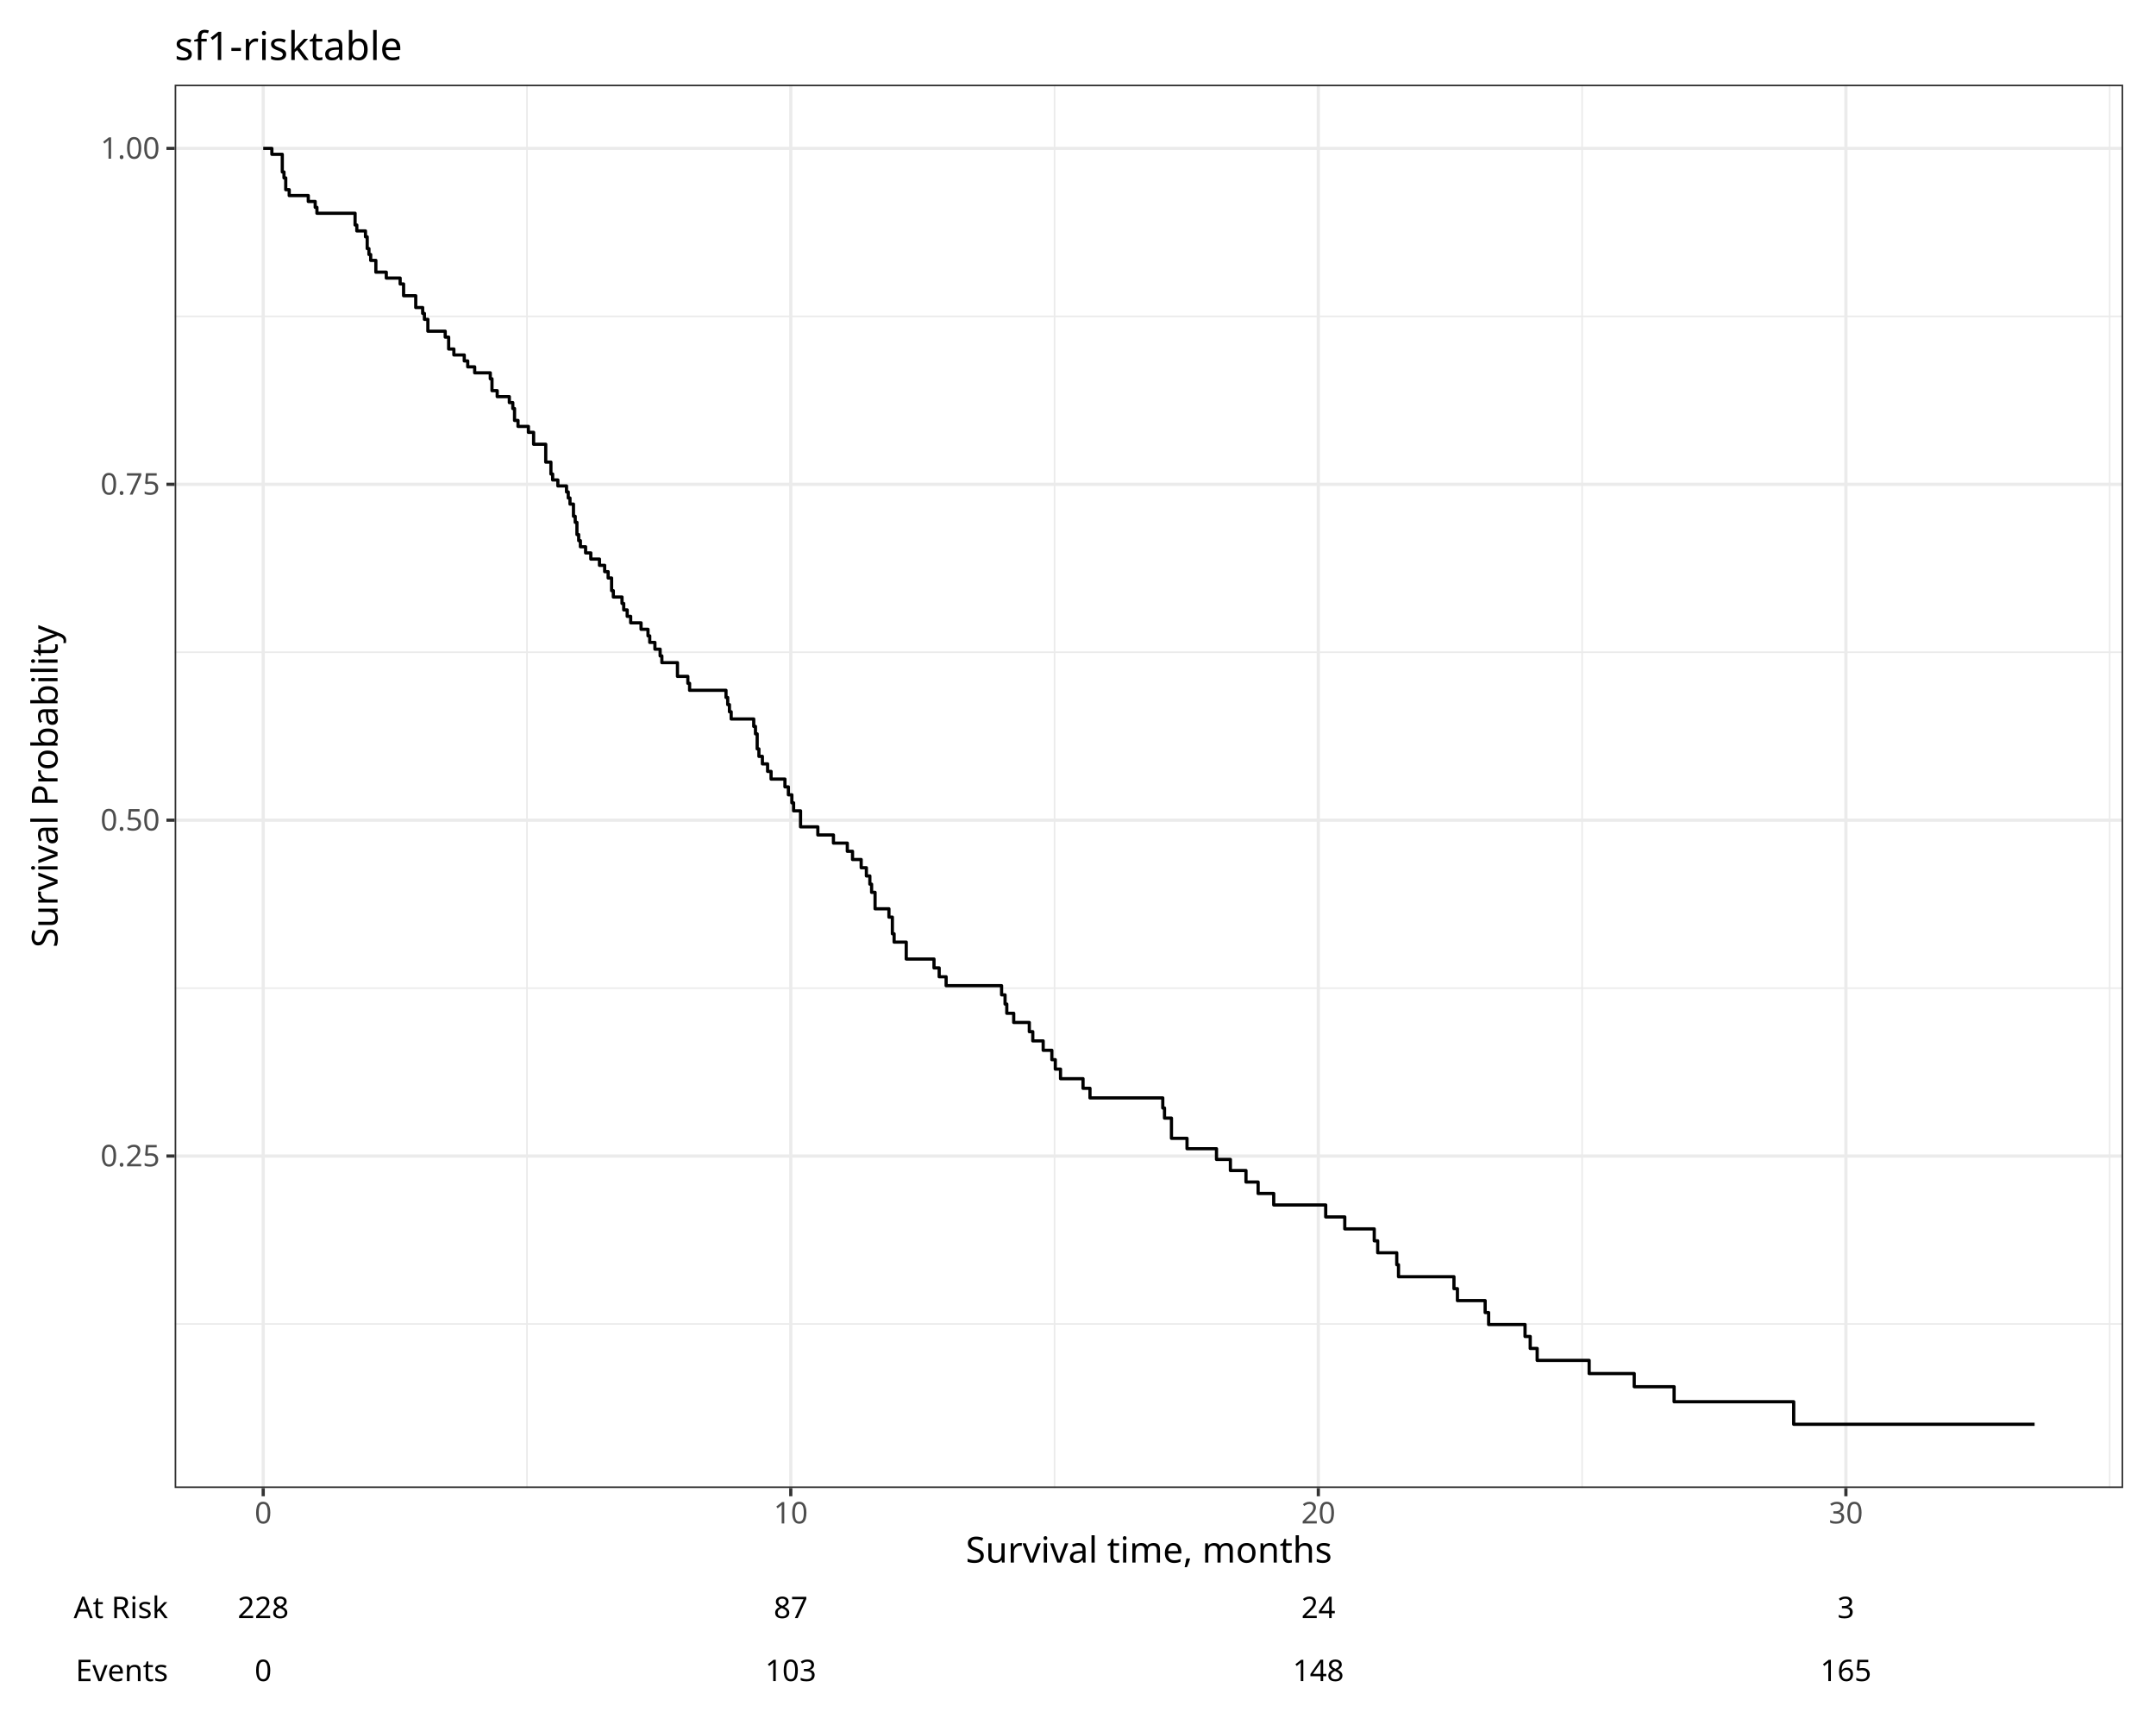
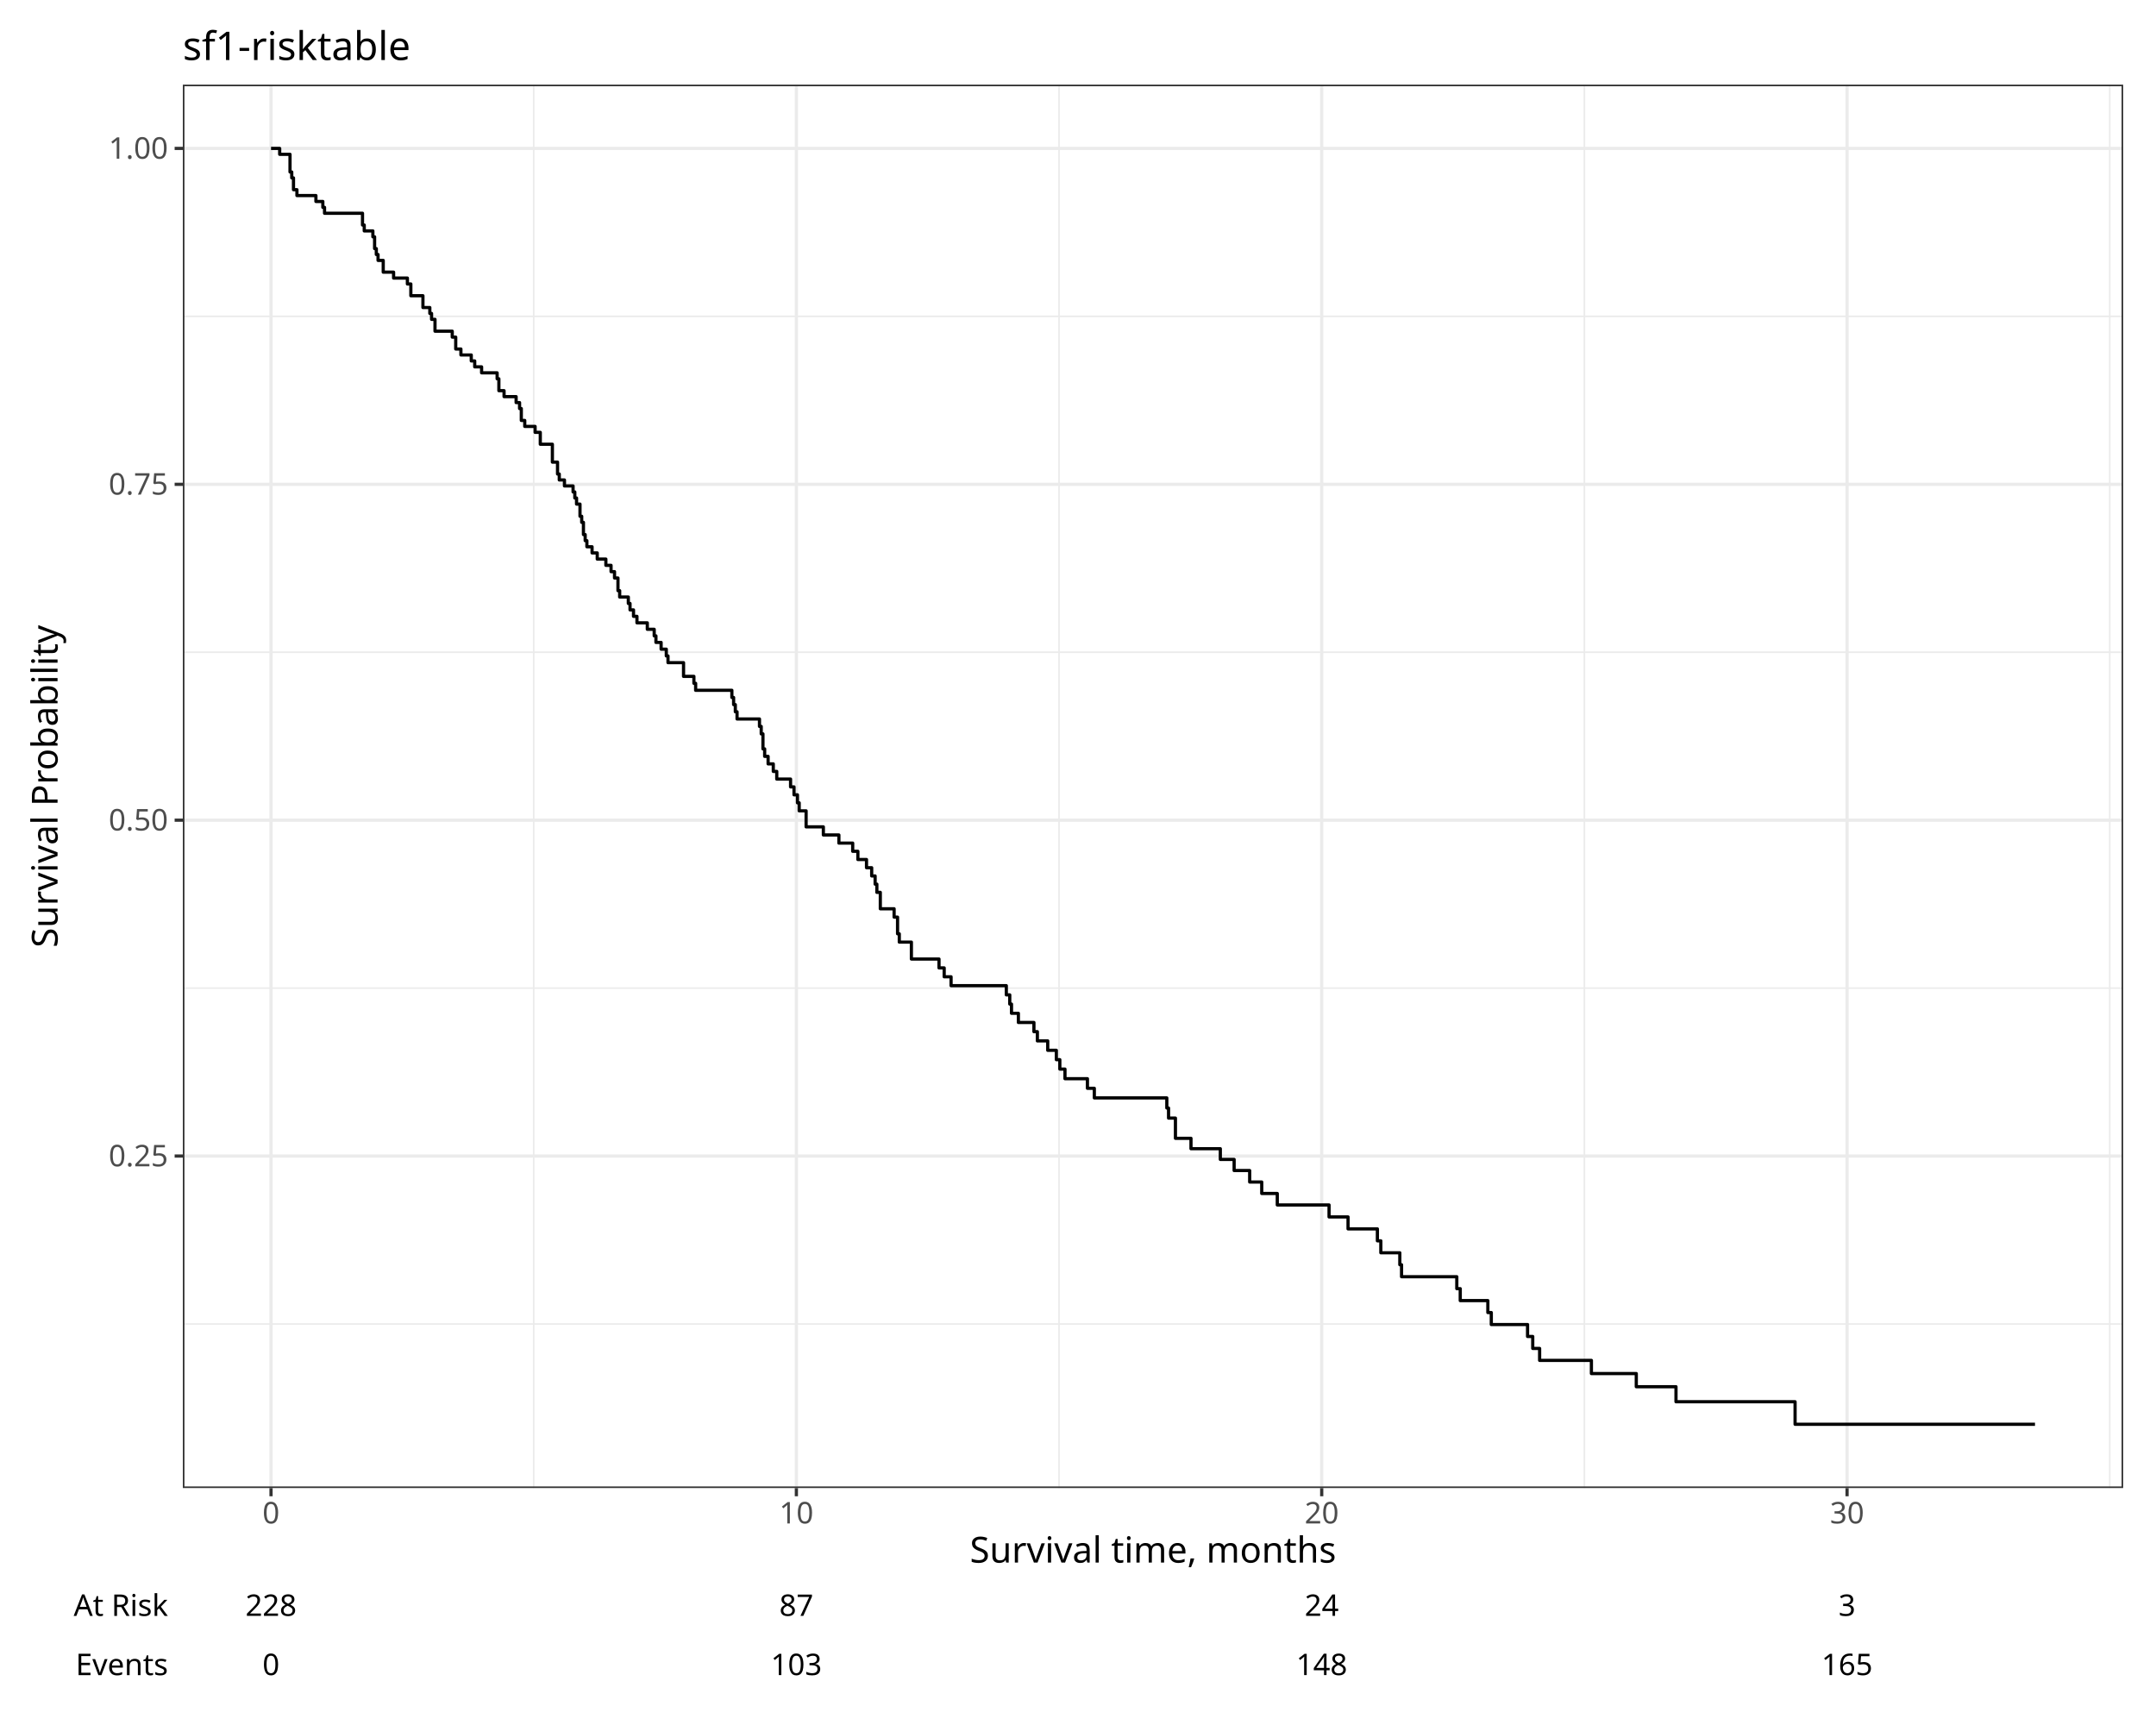
<svg xmlns="http://www.w3.org/2000/svg" class="svglite" data-engine-version="2.0" width="720.00pt" height="576.00pt" viewBox="0 0 720.00 576.00">
  <defs>
    <style type="text/css">
    .svglite line, .svglite polyline, .svglite polygon, .svglite path, .svglite rect, .svglite circle {
      fill: none;
      stroke: #000000;
      stroke-linecap: round;
      stroke-linejoin: round;
      stroke-miterlimit: 10.00;
    }
  </style>
  </defs>
  <rect width="100%" height="100%" style="stroke: none; fill: #FFFFFF;" />
  <defs>
    <clipPath id="cpMC4wMHw3MjAuMDB8MC4wMHw1NzYuMDA=">
      <rect x="0.00" y="0.00" width="720.00" height="576.00" />
    </clipPath>
  </defs>
  <g clip-path="url(#cpMC4wMHw3MjAuMDB8MC4wMHw1NzYuMDA=)">
    <rect x="0.00" y="0.00" width="720.00" height="576.00" style="stroke-width: 1.07; stroke: #FFFFFF; fill: #FFFFFF;" />
  </g>
  <defs>
    <clipPath id="cpNS40OHw3MTQuNTJ8NS40OHw1MjQuMjY=">
      <rect x="5.48" y="5.48" width="709.04" height="518.78" />
    </clipPath>
  </defs>
  <g clip-path="url(#cpNS40OHw3MTQuNTJ8NS40OHw1MjQuMjY=)">
    <rect x="5.48" y="5.48" width="709.04" height="518.78" style="stroke-width: 1.07; stroke: #FFFFFF; fill: #FFFFFF;" />
  </g>
  <g clip-path="url(#cpMC4wMHw3MjAuMDB8MC4wMHw1NzYuMDA=)">
</g>
  <defs>
    <clipPath id="cpNS40OHw3MTQuNTJ8NTI0LjI2fDU3MC41Mg==">
      <rect x="5.48" y="524.26" width="709.04" height="46.26" />
    </clipPath>
  </defs>
  <g clip-path="url(#cpNS40OHw3MTQuNTJ8NTI0LjI2fDU3MC41Mg==)">
    <rect x="5.48" y="524.26" width="709.04" height="46.26" style="stroke-width: 1.07; stroke: #FFFFFF; fill: #FFFFFF;" />
  </g>
  <g clip-path="url(#cpMC4wMHw3MjAuMDB8MC4wMHw1NzYuMDA=)">
</g>
  <defs>
    <clipPath id="cpMTAuOTZ8NzA5LjA0fDEwLjk2fDU2NS4wNA==">
      <rect x="10.96" y="10.96" width="698.08" height="554.08" />
    </clipPath>
  </defs>
  <g clip-path="url(#cpMTAuOTZ8NzA5LjA0fDEwLjk2fDU2NS4wNA==)">
</g>
  <g clip-path="url(#cpMC4wMHw3MjAuMDB8MC4wMHw1NzYuMDA=)">
</g>
  <defs>
    <clipPath id="cpMTAuOTZ8NzA5LjA0fDEwLjk2fDUxOC43OA==">
      <rect x="10.96" y="10.96" width="698.08" height="507.83" />
    </clipPath>
  </defs>
  <g clip-path="url(#cpMTAuOTZ8NzA5LjA0fDEwLjk2fDUxOC43OA==)">
</g>
  <g clip-path="url(#cpMC4wMHw3MjAuMDB8MC4wMHw1NzYuMDA=)">
</g>
  <g clip-path="url(#cpNS40OHw3MTQuNTJ8NS40OHw1MjQuMjY=)">
    <rect x="5.48" y="5.48" width="709.04" height="518.78" style="stroke-width: 1.07; stroke: #FFFFFF; fill: #FFFFFF;" />
  </g>
-   <g clip-path="url(#cpMC4wMHw3MjAuMDB8MC4wMHw1NzYuMDA=)">
- </g>
-   <defs>
-     <clipPath id="cpNTguMzJ8NzA5LjA0fDI4LjI2fDQ5Ni44OQ==">
-       <rect x="58.32" y="28.26" width="650.72" height="468.62" />
-     </clipPath>
-   </defs>
-   <g clip-path="url(#cpNTguMzJ8NzA5LjA0fDI4LjI2fDQ5Ni44OQ==)">
-     <rect x="58.32" y="28.26" width="650.72" height="468.62" style="stroke-width: 1.07; stroke: none; fill: #FFFFFF;" />
-     <polyline points="58.32,442.09 709.04,442.09 " style="stroke-width: 0.53; stroke: #EBEBEB; stroke-linecap: butt;" />
-     <polyline points="58.32,329.94 709.04,329.94 " style="stroke-width: 0.53; stroke: #EBEBEB; stroke-linecap: butt;" />
-     <polyline points="58.32,217.79 709.04,217.79 " style="stroke-width: 0.53; stroke: #EBEBEB; stroke-linecap: butt;" />
-     <polyline points="58.32,105.64 709.04,105.64 " style="stroke-width: 0.53; stroke: #EBEBEB; stroke-linecap: butt;" />
-     <polyline points="175.99,496.89 175.99,28.26 " style="stroke-width: 0.53; stroke: #EBEBEB; stroke-linecap: butt;" />
-     <polyline points="352.17,496.89 352.17,28.26 " style="stroke-width: 0.53; stroke: #EBEBEB; stroke-linecap: butt;" />
-     <polyline points="528.35,496.89 528.35,28.26 " style="stroke-width: 0.53; stroke: #EBEBEB; stroke-linecap: butt;" />
-     <polyline points="704.53,496.89 704.53,28.26 " style="stroke-width: 0.53; stroke: #EBEBEB; stroke-linecap: butt;" />
-     <polyline points="58.32,386.02 709.04,386.02 " style="stroke-width: 1.07; stroke: #EBEBEB; stroke-linecap: butt;" />
-     <polyline points="58.32,273.87 709.04,273.87 " style="stroke-width: 1.07; stroke: #EBEBEB; stroke-linecap: butt;" />
-     <polyline points="58.32,161.72 709.04,161.72 " style="stroke-width: 1.07; stroke: #EBEBEB; stroke-linecap: butt;" />
-     <polyline points="58.32,49.56 709.04,49.56 " style="stroke-width: 1.07; stroke: #EBEBEB; stroke-linecap: butt;" />
-     <polyline points="87.90,496.89 87.90,28.26 " style="stroke-width: 1.07; stroke: #EBEBEB; stroke-linecap: butt;" />
-     <polyline points="264.08,496.89 264.08,28.26 " style="stroke-width: 1.07; stroke: #EBEBEB; stroke-linecap: butt;" />
-     <polyline points="440.26,496.89 440.26,28.26 " style="stroke-width: 1.07; stroke: #EBEBEB; stroke-linecap: butt;" />
-     <polyline points="616.44,496.89 616.44,28.26 " style="stroke-width: 1.07; stroke: #EBEBEB; stroke-linecap: butt;" />
-     <polyline points="87.90,49.56 90.79,49.56 90.79,51.53 94.27,51.53 94.27,57.43 94.84,57.43 94.84,59.40 95.42,59.40 95.42,63.34 96.58,63.34 96.58,65.30 102.95,65.30 102.95,67.27 105.26,67.27 105.26,69.24 105.84,69.24 105.84,71.21 118.58,71.21 118.58,75.14 119.16,75.14 119.16,77.11 122.05,77.11 122.05,79.08 122.63,79.08 122.63,83.01 123.21,83.01 123.21,84.98 123.79,84.98 123.79,86.95 125.52,86.95 125.52,90.88 129.00,90.88 129.00,92.85 133.63,92.85 133.63,94.82 134.78,94.82 134.78,98.75 138.84,98.75 138.84,102.69 141.15,102.69 141.15,104.66 141.73,104.66 141.73,106.63 142.89,106.63 142.89,110.59 148.68,110.59 148.68,112.57 149.83,112.57 149.83,116.54 151.57,116.54 151.57,118.53 155.04,118.53 155.04,120.52 156.20,120.52 156.20,122.50 158.52,122.50 158.52,124.49 163.73,124.49 163.73,126.48 164.30,126.48 164.30,130.45 166.04,130.45 166.04,132.44 170.09,132.44 170.09,134.43 171.25,134.43 171.25,136.42 171.83,136.42 171.83,140.39 172.99,140.39 172.99,142.38 176.46,142.38 176.46,144.37 178.20,144.37 178.20,148.34 182.25,148.34 182.25,154.31 183.98,154.31 183.98,158.28 184.56,158.28 184.56,160.27 186.30,160.27 186.30,162.26 188.04,162.26 188.04,162.26 188.61,162.26 188.61,162.26 189.19,162.26 189.19,164.27 189.77,164.27 189.77,166.29 190.35,166.29 190.35,168.32 191.51,168.32 191.51,172.39 192.09,172.39 192.09,174.42 192.67,174.42 192.67,178.50 193.25,178.50 193.25,180.53 193.82,180.53 193.82,182.57 194.98,182.57 194.98,182.57 195.56,182.57 195.56,184.62 196.72,184.62 196.72,184.62 197.30,184.62 197.30,186.68 198.45,186.68 198.45,186.68 199.03,186.68 199.03,186.68 200.19,186.68 200.19,188.77 201.35,188.77 201.35,188.77 201.93,188.77 201.93,190.88 203.09,190.88 203.09,193.00 204.24,193.00 204.24,197.23 204.82,197.23 204.82,199.35 205.40,199.35 205.40,199.35 207.72,199.35 207.72,201.50 208.29,201.50 208.29,203.65 209.45,203.65 209.45,205.80 210.03,205.80 210.03,205.80 210.61,205.80 210.61,207.97 214.08,207.97 214.08,210.13 215.82,210.13 215.82,210.13 216.40,210.13 216.40,212.32 216.98,212.32 216.98,214.51 217.56,214.51 217.56,214.51 218.14,214.51 218.14,214.51 218.71,214.51 218.71,216.77 220.45,216.77 220.45,219.02 221.03,219.02 221.03,221.27 223.92,221.27 223.92,221.27 225.08,221.27 225.08,221.27 226.24,221.27 226.24,225.85 226.82,225.85 226.82,225.85 228.55,225.85 228.55,225.85 229.71,225.85 229.71,228.17 230.29,228.17 230.29,230.50 233.76,230.50 233.76,230.50 237.82,230.50 237.82,230.50 241.87,230.50 241.87,230.50 242.45,230.50 242.45,232.89 243.02,232.89 243.02,235.28 243.60,235.28 243.60,237.67 244.18,237.67 244.18,240.08 245.34,240.08 245.34,240.08 247.66,240.08 247.66,240.08 249.39,240.08 249.39,240.08 251.71,240.08 251.71,242.56 252.29,242.56 252.29,245.05 252.86,245.05 252.86,250.06 253.44,250.06 253.44,252.56 254.60,252.56 254.60,255.07 256.34,255.07 256.34,257.58 256.92,257.58 256.92,257.58 257.50,257.58 257.50,260.14 259.23,260.14 259.23,260.14 261.55,260.14 261.55,260.14 262.13,260.14 262.13,262.75 263.28,262.75 263.28,265.40 264.44,265.40 264.44,268.07 265.02,268.07 265.02,270.75 267.34,270.75 267.34,276.10 270.23,276.10 270.23,276.10 273.12,276.10 273.12,278.81 278.33,278.81 278.33,281.52 280.07,281.52 280.07,281.52 282.96,281.52 282.96,284.26 284.70,284.26 284.70,287.00 287.59,287.00 287.59,289.74 289.33,289.74 289.33,292.49 290.49,292.49 290.49,295.23 291.07,295.23 291.07,297.97 292.23,297.97 292.23,303.45 293.96,303.45 293.96,303.45 296.86,303.45 296.86,306.24 298.01,306.24 298.01,311.80 298.59,311.80 298.59,314.58 302.64,314.58 302.64,320.23 305.54,320.23 305.54,320.23 309.01,320.23 309.01,320.23 310.17,320.23 310.17,320.23 311.91,320.23 311.91,323.20 313.64,323.20 313.64,326.16 315.96,326.16 315.96,329.13 321.75,329.13 321.75,329.13 326.96,329.13 326.96,329.13 334.48,329.13 334.48,332.20 335.64,332.20 335.64,335.27 336.22,335.27 336.22,338.35 338.53,338.35 338.53,341.42 343.74,341.42 343.74,344.49 344.90,344.49 344.90,347.57 348.37,347.57 348.37,350.71 351.27,350.71 351.27,353.84 352.42,353.84 352.42,356.98 353.00,356.98 353.00,356.98 354.16,356.98 354.16,360.19 361.68,360.19 361.68,363.40 364.00,363.40 364.00,366.61 383.68,366.61 383.68,366.61 388.31,366.61 388.31,369.98 388.89,369.98 388.89,373.35 391.21,373.35 391.21,380.10 394.10,380.10 394.10,380.10 396.41,380.10 396.41,383.57 402.20,383.57 402.20,383.57 406.25,383.57 406.25,387.15 406.83,387.15 406.83,387.15 410.89,387.15 410.89,390.86 411.46,390.86 411.46,390.86 416.10,390.86 416.10,394.69 420.15,394.69 420.15,398.52 425.36,398.52 425.36,402.35 428.25,402.35 428.25,402.35 442.72,402.35 442.72,406.35 449.09,406.35 449.09,410.34 458.93,410.34 458.93,414.33 460.09,414.33 460.09,418.32 466.45,418.32 466.45,422.31 467.03,422.31 467.03,426.31 485.55,426.31 485.55,430.30 486.71,430.30 486.71,434.29 495.97,434.29 495.97,438.28 497.13,438.28 497.13,442.28 509.29,442.28 509.29,446.27 511.02,446.27 511.02,450.26 513.34,450.26 513.34,454.25 516.23,454.25 516.23,454.25 530.70,454.25 530.70,458.65 545.75,458.65 545.75,463.04 554.44,463.04 554.44,463.04 559.07,463.04 559.07,468.06 563.12,468.06 563.12,468.06 574.12,468.06 574.12,468.06 599.01,468.06 599.01,475.58 646.47,475.58 646.47,475.58 672.52,475.58 672.52,475.58 679.46,475.58 679.46,475.58 " style="stroke-width: 1.07; stroke-linecap: butt;" />
-     <rect x="58.32" y="28.26" width="650.72" height="468.62" style="stroke-width: 1.07; stroke: #333333;" />
-   </g>
-   <g clip-path="url(#cpMC4wMHw3MjAuMDB8MC4wMHw1NzYuMDA=)">
- </g>
-   <g clip-path="url(#cpNS40OHw3MTQuNTJ8NS40OHw1MjQuMjY=)">
- </g>
-   <g clip-path="url(#cpMC4wMHw3MjAuMDB8MC4wMHw1NzYuMDA=)">
- </g>
-   <g clip-path="url(#cpNS40OHw3MTQuNTJ8NS40OHw1MjQuMjY=)">
- </g>
-   <g clip-path="url(#cpMC4wMHw3MjAuMDB8MC4wMHw1NzYuMDA=)">
- </g>
-   <g clip-path="url(#cpNS40OHw3MTQuNTJ8NS40OHw1MjQuMjY=)">
- </g>
-   <g clip-path="url(#cpMC4wMHw3MjAuMDB8MC4wMHw1NzYuMDA=)">
- </g>
-   <g clip-path="url(#cpNS40OHw3MTQuNTJ8NS40OHw1MjQuMjY=)">
- </g>
-   <g clip-path="url(#cpMC4wMHw3MjAuMDB8MC4wMHw1NzYuMDA=)">
- </g>
-   <g clip-path="url(#cpNS40OHw3MTQuNTJ8NS40OHw1MjQuMjY=)">
- </g>
-   <g clip-path="url(#cpMC4wMHw3MjAuMDB8MC4wMHw1NzYuMDA=)">
- </g>
-   <g clip-path="url(#cpNS40OHw3MTQuNTJ8NS40OHw1MjQuMjY=)">
- </g>
-   <g clip-path="url(#cpMC4wMHw3MjAuMDB8MC4wMHw1NzYuMDA=)">
-     <text x="53.39" y="389.46" text-anchor="end" style="font-size: 10.00px; fill: #4D4D4D; font-family: sans;" textLength="19.46px" lengthAdjust="spacingAndGlyphs">0.25</text>
-     <text x="53.39" y="277.31" text-anchor="end" style="font-size: 10.00px; fill: #4D4D4D; font-family: sans;" textLength="19.46px" lengthAdjust="spacingAndGlyphs">0.50</text>
-     <text x="53.39" y="165.16" text-anchor="end" style="font-size: 10.00px; fill: #4D4D4D; font-family: sans;" textLength="19.46px" lengthAdjust="spacingAndGlyphs">0.75</text>
-     <text x="53.39" y="53.00" text-anchor="end" style="font-size: 10.00px; fill: #4D4D4D; font-family: sans;" textLength="19.46px" lengthAdjust="spacingAndGlyphs">1.00</text>
-     <polyline points="55.58,386.02 58.32,386.02 " style="stroke-width: 1.07; stroke: #333333; stroke-linecap: butt;" />
-     <polyline points="55.58,273.87 58.32,273.87 " style="stroke-width: 1.07; stroke: #333333; stroke-linecap: butt;" />
-     <polyline points="55.58,161.72 58.32,161.72 " style="stroke-width: 1.07; stroke: #333333; stroke-linecap: butt;" />
-     <polyline points="55.58,49.56 58.32,49.56 " style="stroke-width: 1.07; stroke: #333333; stroke-linecap: butt;" />
-   </g>
-   <g clip-path="url(#cpNS40OHw3MTQuNTJ8NS40OHw1MjQuMjY=)">
- </g>
-   <g clip-path="url(#cpMC4wMHw3MjAuMDB8MC4wMHw1NzYuMDA=)">
- </g>
-   <g clip-path="url(#cpNS40OHw3MTQuNTJ8NS40OHw1MjQuMjY=)">
- </g>
-   <g clip-path="url(#cpMC4wMHw3MjAuMDB8MC4wMHw1NzYuMDA=)">
-     <polyline points="87.90,499.62 87.90,496.89 " style="stroke-width: 1.07; stroke: #333333; stroke-linecap: butt;" />
-     <polyline points="264.08,499.62 264.08,496.89 " style="stroke-width: 1.07; stroke: #333333; stroke-linecap: butt;" />
-     <polyline points="440.26,499.62 440.26,496.89 " style="stroke-width: 1.07; stroke: #333333; stroke-linecap: butt;" />
-     <polyline points="616.44,499.62 616.44,496.89 " style="stroke-width: 1.07; stroke: #333333; stroke-linecap: butt;" />
-     <text x="87.90" y="508.70" text-anchor="middle" style="font-size: 10.00px; fill: #4D4D4D; font-family: sans;" textLength="5.56px" lengthAdjust="spacingAndGlyphs">0</text>
-     <text x="264.08" y="508.70" text-anchor="middle" style="font-size: 10.00px; fill: #4D4D4D; font-family: sans;" textLength="11.12px" lengthAdjust="spacingAndGlyphs">10</text>
-     <text x="440.26" y="508.70" text-anchor="middle" style="font-size: 10.00px; fill: #4D4D4D; font-family: sans;" textLength="11.12px" lengthAdjust="spacingAndGlyphs">20</text>
-     <text x="616.44" y="508.70" text-anchor="middle" style="font-size: 10.00px; fill: #4D4D4D; font-family: sans;" textLength="11.12px" lengthAdjust="spacingAndGlyphs">30</text>
-   </g>
-   <g clip-path="url(#cpNS40OHw3MTQuNTJ8NS40OHw1MjQuMjY=)">
- </g>
-   <g clip-path="url(#cpMC4wMHw3MjAuMDB8MC4wMHw1NzYuMDA=)">
- </g>
-   <g clip-path="url(#cpNS40OHw3MTQuNTJ8NS40OHw1MjQuMjY=)">
- </g>
-   <g clip-path="url(#cpMC4wMHw3MjAuMDB8MC4wMHw1NzYuMDA=)">
-     <text x="383.68" y="521.77" text-anchor="middle" style="font-size: 12.00px; font-family: sans;" textLength="114.72px" lengthAdjust="spacingAndGlyphs">Survival time, months</text>
+   <defs>
+     <clipPath id="cpNjEuMDZ8NzA5LjA0fDI4LjI2fDQ5Ni44OQ==">
+       <rect x="61.06" y="28.26" width="647.98" height="468.62" />
+     </clipPath>
+   </defs>
+   <g clip-path="url(#cpNjEuMDZ8NzA5LjA0fDI4LjI2fDQ5Ni44OQ==)">
+     <rect x="61.06" y="28.26" width="647.98" height="468.62" style="stroke-width: 1.07; stroke: none; fill: #FFFFFF;" />
+     <polyline points="61.06,442.09 709.04,442.09 " style="stroke-width: 0.53; stroke: #EBEBEB; stroke-linecap: butt;" />
+     <polyline points="61.06,329.94 709.04,329.94 " style="stroke-width: 0.53; stroke: #EBEBEB; stroke-linecap: butt;" />
+     <polyline points="61.06,217.79 709.04,217.79 " style="stroke-width: 0.53; stroke: #EBEBEB; stroke-linecap: butt;" />
+     <polyline points="61.06,105.64 709.04,105.64 " style="stroke-width: 0.53; stroke: #EBEBEB; stroke-linecap: butt;" />
+     <polyline points="178.23,496.89 178.23,28.26 " style="stroke-width: 0.53; stroke: #EBEBEB; stroke-linecap: butt;" />
+     <polyline points="353.67,496.89 353.67,28.26 " style="stroke-width: 0.53; stroke: #EBEBEB; stroke-linecap: butt;" />
+     <polyline points="529.11,496.89 529.11,28.26 " style="stroke-width: 0.53; stroke: #EBEBEB; stroke-linecap: butt;" />
+     <polyline points="704.55,496.89 704.55,28.26 " style="stroke-width: 0.53; stroke: #EBEBEB; stroke-linecap: butt;" />
+     <polyline points="61.06,386.02 709.04,386.02 " style="stroke-width: 1.07; stroke: #EBEBEB; stroke-linecap: butt;" />
+     <polyline points="61.06,273.87 709.04,273.87 " style="stroke-width: 1.07; stroke: #EBEBEB; stroke-linecap: butt;" />
+     <polyline points="61.06,161.72 709.04,161.72 " style="stroke-width: 1.07; stroke: #EBEBEB; stroke-linecap: butt;" />
+     <polyline points="61.06,49.56 709.04,49.56 " style="stroke-width: 1.07; stroke: #EBEBEB; stroke-linecap: butt;" />
+     <polyline points="90.51,496.89 90.51,28.26 " style="stroke-width: 1.07; stroke: #EBEBEB; stroke-linecap: butt;" />
+     <polyline points="265.95,496.89 265.95,28.26 " style="stroke-width: 1.07; stroke: #EBEBEB; stroke-linecap: butt;" />
+     <polyline points="441.39,496.89 441.39,28.26 " style="stroke-width: 1.07; stroke: #EBEBEB; stroke-linecap: butt;" />
+     <polyline points="616.83,496.89 616.83,28.26 " style="stroke-width: 1.07; stroke: #EBEBEB; stroke-linecap: butt;" />
+     <polyline points="90.51,49.56 93.40,49.56 93.40,51.53 96.85,51.53 96.85,57.43 97.43,57.43 97.43,59.40 98.01,59.40 98.01,63.34 99.16,63.34 99.16,65.30 105.50,65.30 105.50,67.27 107.81,67.27 107.81,69.24 108.38,69.24 108.38,71.21 121.06,71.21 121.06,75.14 121.64,75.14 121.64,77.11 124.52,77.11 124.52,79.08 125.10,79.08 125.10,83.01 125.67,83.01 125.67,84.98 126.25,84.98 126.25,86.95 127.98,86.95 127.98,90.88 131.44,90.88 131.44,92.85 136.05,92.85 136.05,94.82 137.20,94.82 137.20,98.75 141.24,98.75 141.24,102.69 143.54,102.69 143.54,104.66 144.12,104.66 144.12,106.63 145.27,106.63 145.27,110.59 151.03,110.59 151.03,112.57 152.19,112.57 152.19,116.54 153.92,116.54 153.92,118.53 157.38,118.53 157.38,120.52 158.53,120.52 158.53,122.50 160.83,122.50 160.83,124.49 166.02,124.49 166.02,126.48 166.60,126.48 166.60,130.45 168.33,130.45 168.33,132.44 172.36,132.44 172.36,134.43 173.51,134.43 173.51,136.42 174.09,136.42 174.09,140.39 175.24,140.39 175.24,142.38 178.70,142.38 178.70,144.37 180.43,144.37 180.43,148.34 184.47,148.34 184.47,154.31 186.19,154.31 186.19,158.28 186.77,158.28 186.77,160.27 188.50,160.27 188.50,162.26 190.23,162.26 190.23,162.26 190.81,162.26 190.81,162.26 191.38,162.26 191.38,164.27 191.96,164.27 191.96,166.29 192.54,166.29 192.54,168.32 193.69,168.32 193.69,172.39 194.26,172.39 194.26,174.42 194.84,174.42 194.84,178.50 195.42,178.50 195.42,180.53 195.99,180.53 195.99,182.57 197.15,182.57 197.15,182.57 197.72,182.57 197.72,184.62 198.88,184.62 198.88,184.62 199.45,184.62 199.45,186.68 200.60,186.68 200.60,186.68 201.18,186.68 201.18,186.68 202.33,186.68 202.33,188.77 203.49,188.77 203.49,188.77 204.06,188.77 204.06,190.88 205.22,190.88 205.22,193.00 206.37,193.00 206.37,197.23 206.94,197.23 206.94,199.35 207.52,199.35 207.52,199.35 209.83,199.35 209.83,201.50 210.40,201.50 210.40,203.65 211.56,203.65 211.56,205.80 212.13,205.80 212.13,205.80 212.71,205.80 212.71,207.97 216.17,207.97 216.17,210.13 217.90,210.13 217.90,210.13 218.47,210.13 218.47,212.32 219.05,212.32 219.05,214.51 219.63,214.51 219.63,214.51 220.20,214.51 220.20,214.51 220.78,214.51 220.78,216.77 222.51,216.77 222.51,219.02 223.08,219.02 223.08,221.27 225.97,221.27 225.97,221.27 227.12,221.27 227.12,221.27 228.27,221.27 228.27,225.85 228.85,225.85 228.85,225.85 230.58,225.85 230.58,225.85 231.73,225.85 231.73,228.17 232.31,228.17 232.31,230.50 235.76,230.50 235.76,230.50 239.80,230.50 239.80,230.50 243.83,230.50 243.83,230.50 244.41,230.50 244.41,232.89 244.99,232.89 244.99,235.28 245.56,235.28 245.56,237.67 246.14,237.67 246.14,240.08 247.29,240.08 247.29,240.08 249.60,240.08 249.60,240.08 251.33,240.08 251.33,240.08 253.63,240.08 253.63,242.56 254.21,242.56 254.21,245.05 254.79,245.05 254.79,250.06 255.36,250.06 255.36,252.56 256.51,252.56 256.51,255.07 258.24,255.07 258.24,257.58 258.82,257.58 258.82,257.58 259.40,257.58 259.40,260.14 261.13,260.14 261.13,260.14 263.43,260.14 263.43,260.14 264.01,260.14 264.01,262.75 265.16,262.75 265.16,265.40 266.31,265.40 266.31,268.07 266.89,268.07 266.89,270.75 269.20,270.75 269.20,276.10 272.08,276.10 272.08,276.10 274.96,276.10 274.96,278.81 280.15,278.81 280.15,281.52 281.88,281.52 281.88,281.52 284.76,281.52 284.76,284.26 286.49,284.26 286.49,287.00 289.37,287.00 289.37,289.74 291.10,289.74 291.10,292.49 292.25,292.49 292.25,295.23 292.83,295.23 292.83,297.97 293.98,297.97 293.98,303.45 295.71,303.45 295.71,303.45 298.59,303.45 298.59,306.24 299.74,306.24 299.74,311.80 300.32,311.80 300.32,314.58 304.36,314.58 304.36,320.23 307.24,320.23 307.24,320.23 310.70,320.23 310.70,320.23 311.85,320.23 311.85,320.23 313.58,320.23 313.58,323.20 315.31,323.20 315.31,326.16 317.61,326.16 317.61,329.13 323.38,329.13 323.38,329.13 328.56,329.13 328.56,329.13 336.06,329.13 336.06,332.20 337.21,332.20 337.21,335.27 337.79,335.27 337.79,338.35 340.09,338.35 340.09,341.42 345.28,341.42 345.28,344.49 346.43,344.49 346.43,347.57 349.89,347.57 349.89,350.71 352.77,350.71 352.77,353.84 353.93,353.84 353.93,356.98 354.50,356.98 354.50,356.98 355.65,356.98 355.65,360.19 363.15,360.19 363.15,363.40 365.45,363.40 365.45,366.61 385.05,366.61 385.05,366.61 389.66,366.61 389.66,369.98 390.24,369.98 390.24,373.35 392.54,373.35 392.54,380.10 395.43,380.10 395.43,380.10 397.73,380.10 397.73,383.57 403.50,383.57 403.50,383.57 407.53,383.57 407.53,387.15 408.11,387.15 408.11,387.15 412.14,387.15 412.14,390.86 412.72,390.86 412.72,390.86 417.33,390.86 417.33,394.69 421.36,394.69 421.36,398.52 426.55,398.52 426.55,402.35 429.43,402.35 429.43,402.35 443.84,402.35 443.84,406.35 450.18,406.35 450.18,410.34 459.98,410.34 459.98,414.33 461.13,414.33 461.13,418.32 467.47,418.32 467.47,422.31 468.05,422.31 468.05,426.31 486.50,426.31 486.50,430.30 487.65,430.30 487.65,434.29 496.87,434.29 496.87,438.28 498.02,438.28 498.02,442.28 510.13,442.28 510.13,446.27 511.86,446.27 511.86,450.26 514.16,450.26 514.16,454.25 517.04,454.25 517.04,454.25 531.45,454.25 531.45,458.65 546.44,458.65 546.44,463.04 555.09,463.04 555.09,463.04 559.70,463.04 559.70,468.06 563.73,468.06 563.73,468.06 574.68,468.06 574.68,468.06 599.47,468.06 599.47,475.58 646.73,475.58 646.73,475.58 672.67,475.58 672.67,475.58 679.59,475.58 679.59,475.58 " style="stroke-width: 1.07; stroke-linecap: butt;" />
+     <rect x="61.06" y="28.26" width="647.98" height="468.62" style="stroke-width: 1.07; stroke: #333333;" />
+   </g>
+   <g clip-path="url(#cpNS40OHw3MTQuNTJ8NS40OHw1MjQuMjY=)">
+ </g>
+   <g clip-path="url(#cpMC4wMHw3MjAuMDB8MC4wMHw1NzYuMDA=)">
+ </g>
+   <g clip-path="url(#cpNS40OHw3MTQuNTJ8NS40OHw1MjQuMjY=)">
+ </g>
+   <g clip-path="url(#cpMC4wMHw3MjAuMDB8MC4wMHw1NzYuMDA=)">
+ </g>
+   <g clip-path="url(#cpNS40OHw3MTQuNTJ8NS40OHw1MjQuMjY=)">
+ </g>
+   <g clip-path="url(#cpMC4wMHw3MjAuMDB8MC4wMHw1NzYuMDA=)">
+ </g>
+   <g clip-path="url(#cpNS40OHw3MTQuNTJ8NS40OHw1MjQuMjY=)">
+ </g>
+   <g clip-path="url(#cpMC4wMHw3MjAuMDB8MC4wMHw1NzYuMDA=)">
+ </g>
+   <g clip-path="url(#cpNS40OHw3MTQuNTJ8NS40OHw1MjQuMjY=)">
+ </g>
+   <g clip-path="url(#cpMC4wMHw3MjAuMDB8MC4wMHw1NzYuMDA=)">
+ </g>
+   <g clip-path="url(#cpNS40OHw3MTQuNTJ8NS40OHw1MjQuMjY=)">
+ </g>
+   <g clip-path="url(#cpMC4wMHw3MjAuMDB8MC4wMHw1NzYuMDA=)">
+     <text x="56.13" y="389.46" text-anchor="end" style="font-size: 10.00px; fill: #4D4D4D; font-family: sans;" textLength="19.46px" lengthAdjust="spacingAndGlyphs">0.25</text>
+     <text x="56.13" y="277.31" text-anchor="end" style="font-size: 10.00px; fill: #4D4D4D; font-family: sans;" textLength="19.46px" lengthAdjust="spacingAndGlyphs">0.50</text>
+     <text x="56.13" y="165.16" text-anchor="end" style="font-size: 10.00px; fill: #4D4D4D; font-family: sans;" textLength="19.46px" lengthAdjust="spacingAndGlyphs">0.75</text>
+     <text x="56.13" y="53.00" text-anchor="end" style="font-size: 10.00px; fill: #4D4D4D; font-family: sans;" textLength="19.46px" lengthAdjust="spacingAndGlyphs">1.00</text>
+     <polyline points="58.32,386.02 61.06,386.02 " style="stroke-width: 1.07; stroke: #333333; stroke-linecap: butt;" />
+     <polyline points="58.32,273.87 61.06,273.87 " style="stroke-width: 1.07; stroke: #333333; stroke-linecap: butt;" />
+     <polyline points="58.32,161.72 61.06,161.72 " style="stroke-width: 1.07; stroke: #333333; stroke-linecap: butt;" />
+     <polyline points="58.32,49.56 61.06,49.56 " style="stroke-width: 1.07; stroke: #333333; stroke-linecap: butt;" />
+   </g>
+   <g clip-path="url(#cpNS40OHw3MTQuNTJ8NS40OHw1MjQuMjY=)">
+ </g>
+   <g clip-path="url(#cpMC4wMHw3MjAuMDB8MC4wMHw1NzYuMDA=)">
+ </g>
+   <g clip-path="url(#cpNS40OHw3MTQuNTJ8NS40OHw1MjQuMjY=)">
+ </g>
+   <g clip-path="url(#cpMC4wMHw3MjAuMDB8MC4wMHw1NzYuMDA=)">
+     <polyline points="90.51,499.62 90.51,496.89 " style="stroke-width: 1.07; stroke: #333333; stroke-linecap: butt;" />
+     <polyline points="265.95,499.62 265.95,496.89 " style="stroke-width: 1.07; stroke: #333333; stroke-linecap: butt;" />
+     <polyline points="441.39,499.62 441.39,496.89 " style="stroke-width: 1.07; stroke: #333333; stroke-linecap: butt;" />
+     <polyline points="616.83,499.62 616.83,496.89 " style="stroke-width: 1.07; stroke: #333333; stroke-linecap: butt;" />
+     <text x="90.51" y="508.70" text-anchor="middle" style="font-size: 10.00px; fill: #4D4D4D; font-family: sans;" textLength="5.56px" lengthAdjust="spacingAndGlyphs">0</text>
+     <text x="265.95" y="508.70" text-anchor="middle" style="font-size: 10.00px; fill: #4D4D4D; font-family: sans;" textLength="11.12px" lengthAdjust="spacingAndGlyphs">10</text>
+     <text x="441.39" y="508.70" text-anchor="middle" style="font-size: 10.00px; fill: #4D4D4D; font-family: sans;" textLength="11.12px" lengthAdjust="spacingAndGlyphs">20</text>
+     <text x="616.83" y="508.70" text-anchor="middle" style="font-size: 10.00px; fill: #4D4D4D; font-family: sans;" textLength="11.12px" lengthAdjust="spacingAndGlyphs">30</text>
+   </g>
+   <g clip-path="url(#cpNS40OHw3MTQuNTJ8NS40OHw1MjQuMjY=)">
+ </g>
+   <g clip-path="url(#cpMC4wMHw3MjAuMDB8MC4wMHw1NzYuMDA=)">
+ </g>
+   <g clip-path="url(#cpNS40OHw3MTQuNTJ8NS40OHw1MjQuMjY=)">
+ </g>
+   <g clip-path="url(#cpMC4wMHw3MjAuMDB8MC4wMHw1NzYuMDA=)">
+     <text x="385.05" y="521.77" text-anchor="middle" style="font-size: 12.00px; font-family: sans;" textLength="114.72px" lengthAdjust="spacingAndGlyphs">Survival time, months</text>
  </g>
  <g clip-path="url(#cpNS40OHw3MTQuNTJ8NS40OHw1MjQuMjY=)">
</g>
  <g clip-path="url(#cpMC4wMHw3MjAuMDB8MC4wMHw1NzYuMDA=)">
    <text transform="translate(19.22,262.57) rotate(-90)" text-anchor="middle" style="font-size: 12.00px; font-family: sans;" textLength="102.05px" lengthAdjust="spacingAndGlyphs">Survival Probability</text>
  </g>
  <g clip-path="url(#cpNS40OHw3MTQuNTJ8NS40OHw1MjQuMjY=)">
</g>
  <g clip-path="url(#cpMC4wMHw3MjAuMDB8MC4wMHw1NzYuMDA=)">
</g>
  <g clip-path="url(#cpNS40OHw3MTQuNTJ8NS40OHw1MjQuMjY=)">
</g>
  <g clip-path="url(#cpMC4wMHw3MjAuMDB8MC4wMHw1NzYuMDA=)">
</g>
  <g clip-path="url(#cpNS40OHw3MTQuNTJ8NS40OHw1MjQuMjY=)">
</g>
  <g clip-path="url(#cpMC4wMHw3MjAuMDB8MC4wMHw1NzYuMDA=)">
</g>
  <g clip-path="url(#cpNS40OHw3MTQuNTJ8NS40OHw1MjQuMjY=)">
</g>
  <g clip-path="url(#cpMC4wMHw3MjAuMDB8MC4wMHw1NzYuMDA=)">
</g>
  <g clip-path="url(#cpNS40OHw3MTQuNTJ8NS40OHw1MjQuMjY=)">
</g>
  <g clip-path="url(#cpMC4wMHw3MjAuMDB8MC4wMHw1NzYuMDA=)">
</g>
  <g clip-path="url(#cpNS40OHw3MTQuNTJ8NS40OHw1MjQuMjY=)">
</g>
  <g clip-path="url(#cpMC4wMHw3MjAuMDB8MC4wMHw1NzYuMDA=)">
</g>
  <g clip-path="url(#cpNS40OHw3MTQuNTJ8NS40OHw1MjQuMjY=)">
</g>
  <g clip-path="url(#cpMC4wMHw3MjAuMDB8MC4wMHw1NzYuMDA=)">
</g>
  <g clip-path="url(#cpNS40OHw3MTQuNTJ8NS40OHw1MjQuMjY=)">
</g>
  <g clip-path="url(#cpMC4wMHw3MjAuMDB8MC4wMHw1NzYuMDA=)">
-     <text x="58.32" y="20.04" style="font-size: 13.20px; font-family: sans;" textLength="71.17px" lengthAdjust="spacingAndGlyphs">sf1-risktable</text>
+     <text x="61.06" y="20.04" style="font-size: 13.20px; font-family: sans;" textLength="71.17px" lengthAdjust="spacingAndGlyphs">sf1-risktable</text>
  </g>
  <g clip-path="url(#cpNS40OHw3MTQuNTJ8NS40OHw1MjQuMjY=)">
</g>
  <g clip-path="url(#cpMC4wMHw3MjAuMDB8MC4wMHw1NzYuMDA=)">
</g>
  <g clip-path="url(#cpNS40OHw3MTQuNTJ8NS40OHw1MjQuMjY=)">
</g>
  <g clip-path="url(#cpMC4wMHw3MjAuMDB8MC4wMHw1NzYuMDA=)">
</g>
  <defs>
    <clipPath id="cpMTAuOTZ8NzA5LjA0fDEwLjk2fDEwLjk2">
      <rect x="10.96" y="10.96" width="698.08" height="0.00" />
    </clipPath>
  </defs>
  <g clip-path="url(#cpMTAuOTZ8NzA5LjA0fDEwLjk2fDEwLjk2)">
</g>
  <g clip-path="url(#cpMC4wMHw3MjAuMDB8MC4wMHw1NzYuMDA=)">
</g>
  <g clip-path="url(#cpMTAuOTZ8NzA5LjA0fDEwLjk2fDEwLjk2)">
</g>
  <g clip-path="url(#cpMC4wMHw3MjAuMDB8MC4wMHw1NzYuMDA=)">
</g>
  <defs>
    <clipPath id="cpMTAuOTZ8NzA5LjA0fDUxOC43OHw1MTguNzg=">
      <rect x="10.96" y="518.78" width="698.08" height="0.00" />
    </clipPath>
  </defs>
  <g clip-path="url(#cpMTAuOTZ8NzA5LjA0fDUxOC43OHw1MTguNzg=)">
</g>
  <g clip-path="url(#cpMC4wMHw3MjAuMDB8MC4wMHw1NzYuMDA=)">
</g>
  <defs>
    <clipPath id="cpMTAuOTZ8NzA5LjA0fDUyOS43NHw1NjUuMDQ=">
      <rect x="10.96" y="529.74" width="698.08" height="35.30" />
    </clipPath>
  </defs>
  <g clip-path="url(#cpMTAuOTZ8NzA5LjA0fDUyOS43NHw1NjUuMDQ=)">
</g>
  <g clip-path="url(#cpMC4wMHw3MjAuMDB8MC4wMHw1NzYuMDA=)">
</g>
  <g clip-path="url(#cpNS40OHw3MTQuNTJ8NTI0LjI2fDU3MC41Mg==)">
    <rect x="5.48" y="524.26" width="709.04" height="46.26" style="stroke-width: 1.07; stroke: #FFFFFF; fill: #FFFFFF;" />
  </g>
-   <g clip-path="url(#cpMC4wMHw3MjAuMDB8MC4wMHw1NzYuMDA=)">
- </g>
-   <defs>
-     <clipPath id="cpNTguMzJ8NzA5LjA0fDUyNC4yNnw1NzAuNTI=">
-       <rect x="58.32" y="524.26" width="650.72" height="46.26" />
-     </clipPath>
-   </defs>
-   <g clip-path="url(#cpNTguMzJ8NzA5LjA0fDUyNC4yNnw1NzAuNTI=)">
-     <rect x="58.32" y="524.26" width="650.72" height="46.26" style="stroke-width: 1.07; stroke: none; fill: #FFFFFF;" />
-     <text x="87.90" y="540.31" text-anchor="middle" style="font-size: 9.96px; font-family: sans;" textLength="16.62px" lengthAdjust="spacingAndGlyphs">228</text>
-     <text x="87.90" y="561.33" text-anchor="middle" style="font-size: 9.96px; font-family: sans;" textLength="5.54px" lengthAdjust="spacingAndGlyphs">0</text>
-     <text x="264.08" y="540.31" text-anchor="middle" style="font-size: 9.96px; font-family: sans;" textLength="11.08px" lengthAdjust="spacingAndGlyphs">87</text>
-     <text x="264.08" y="561.33" text-anchor="middle" style="font-size: 9.96px; font-family: sans;" textLength="16.62px" lengthAdjust="spacingAndGlyphs">103</text>
-     <text x="440.26" y="540.31" text-anchor="middle" style="font-size: 9.96px; font-family: sans;" textLength="11.08px" lengthAdjust="spacingAndGlyphs">24</text>
-     <text x="440.26" y="561.33" text-anchor="middle" style="font-size: 9.96px; font-family: sans;" textLength="16.62px" lengthAdjust="spacingAndGlyphs">148</text>
-     <text x="616.44" y="540.31" text-anchor="middle" style="font-size: 9.96px; font-family: sans;" textLength="5.54px" lengthAdjust="spacingAndGlyphs">3</text>
-     <text x="616.44" y="561.33" text-anchor="middle" style="font-size: 9.96px; font-family: sans;" textLength="16.62px" lengthAdjust="spacingAndGlyphs">165</text>
-   </g>
-   <g clip-path="url(#cpMC4wMHw3MjAuMDB8MC4wMHw1NzYuMDA=)">
- </g>
-   <g clip-path="url(#cpNS40OHw3MTQuNTJ8NTI0LjI2fDU3MC41Mg==)">
- </g>
-   <g clip-path="url(#cpMC4wMHw3MjAuMDB8MC4wMHw1NzYuMDA=)">
- </g>
-   <g clip-path="url(#cpNS40OHw3MTQuNTJ8NTI0LjI2fDU3MC41Mg==)">
- </g>
-   <g clip-path="url(#cpMC4wMHw3MjAuMDB8MC4wMHw1NzYuMDA=)">
- </g>
-   <g clip-path="url(#cpNS40OHw3MTQuNTJ8NTI0LjI2fDU3MC41Mg==)">
- </g>
-   <g clip-path="url(#cpMC4wMHw3MjAuMDB8MC4wMHw1NzYuMDA=)">
- </g>
-   <g clip-path="url(#cpNS40OHw3MTQuNTJ8NTI0LjI2fDU3MC41Mg==)">
- </g>
-   <g clip-path="url(#cpMC4wMHw3MjAuMDB8MC4wMHw1NzYuMDA=)">
- </g>
-   <g clip-path="url(#cpNS40OHw3MTQuNTJ8NTI0LjI2fDU3MC41Mg==)">
- </g>
-   <g clip-path="url(#cpMC4wMHw3MjAuMDB8MC4wMHw1NzYuMDA=)">
- </g>
-   <g clip-path="url(#cpNS40OHw3MTQuNTJ8NTI0LjI2fDU3MC41Mg==)">
- </g>
-   <g clip-path="url(#cpMC4wMHw3MjAuMDB8MC4wMHw1NzYuMDA=)">
-     <text x="56.13" y="561.35" text-anchor="end" style="font-size: 10.00px; font-family: sans;" textLength="30.58px" lengthAdjust="spacingAndGlyphs">Events</text>
-     <text x="56.13" y="540.32" text-anchor="end" style="font-size: 10.00px; font-family: sans;" textLength="31.68px" lengthAdjust="spacingAndGlyphs">At Risk</text>
+   <defs>
+     <clipPath id="cpNjEuMDZ8NzA5LjA0fDUyNC4yNnw1NjcuNzg=">
+       <rect x="61.06" y="524.26" width="647.98" height="43.52" />
+     </clipPath>
+   </defs>
+   <g clip-path="url(#cpNjEuMDZ8NzA5LjA0fDUyNC4yNnw1NjcuNzg=)">
+     <rect x="61.06" y="524.26" width="647.98" height="43.52" style="stroke-width: 1.07; stroke: none; fill: #FFFFFF;" />
+     <text x="90.51" y="539.56" text-anchor="middle" style="font-size: 9.96px; font-family: sans;" textLength="16.62px" lengthAdjust="spacingAndGlyphs">228</text>
+     <text x="90.51" y="559.34" text-anchor="middle" style="font-size: 9.96px; font-family: sans;" textLength="5.54px" lengthAdjust="spacingAndGlyphs">0</text>
+     <text x="265.95" y="539.56" text-anchor="middle" style="font-size: 9.96px; font-family: sans;" textLength="11.08px" lengthAdjust="spacingAndGlyphs">87</text>
+     <text x="265.95" y="559.34" text-anchor="middle" style="font-size: 9.96px; font-family: sans;" textLength="16.62px" lengthAdjust="spacingAndGlyphs">103</text>
+     <text x="441.39" y="539.56" text-anchor="middle" style="font-size: 9.96px; font-family: sans;" textLength="11.08px" lengthAdjust="spacingAndGlyphs">24</text>
+     <text x="441.39" y="559.34" text-anchor="middle" style="font-size: 9.96px; font-family: sans;" textLength="16.62px" lengthAdjust="spacingAndGlyphs">148</text>
+     <text x="616.83" y="539.56" text-anchor="middle" style="font-size: 9.96px; font-family: sans;" textLength="5.54px" lengthAdjust="spacingAndGlyphs">3</text>
+     <text x="616.83" y="559.34" text-anchor="middle" style="font-size: 9.96px; font-family: sans;" textLength="16.62px" lengthAdjust="spacingAndGlyphs">165</text>
+   </g>
+   <g clip-path="url(#cpNS40OHw3MTQuNTJ8NTI0LjI2fDU3MC41Mg==)">
+ </g>
+   <g clip-path="url(#cpMC4wMHw3MjAuMDB8MC4wMHw1NzYuMDA=)">
+ </g>
+   <g clip-path="url(#cpNS40OHw3MTQuNTJ8NTI0LjI2fDU3MC41Mg==)">
+ </g>
+   <g clip-path="url(#cpMC4wMHw3MjAuMDB8MC4wMHw1NzYuMDA=)">
+ </g>
+   <g clip-path="url(#cpNS40OHw3MTQuNTJ8NTI0LjI2fDU3MC41Mg==)">
+ </g>
+   <g clip-path="url(#cpMC4wMHw3MjAuMDB8MC4wMHw1NzYuMDA=)">
+ </g>
+   <g clip-path="url(#cpNS40OHw3MTQuNTJ8NTI0LjI2fDU3MC41Mg==)">
+ </g>
+   <g clip-path="url(#cpMC4wMHw3MjAuMDB8MC4wMHw1NzYuMDA=)">
+ </g>
+   <g clip-path="url(#cpNS40OHw3MTQuNTJ8NTI0LjI2fDU3MC41Mg==)">
+ </g>
+   <g clip-path="url(#cpMC4wMHw3MjAuMDB8MC4wMHw1NzYuMDA=)">
+ </g>
+   <g clip-path="url(#cpNS40OHw3MTQuNTJ8NTI0LjI2fDU3MC41Mg==)">
+ </g>
+   <g clip-path="url(#cpMC4wMHw3MjAuMDB8MC4wMHw1NzYuMDA=)">
+     <text x="56.13" y="559.35" text-anchor="end" style="font-size: 10.00px; font-family: sans;" textLength="30.58px" lengthAdjust="spacingAndGlyphs">Events</text>
+     <text x="56.13" y="539.57" text-anchor="end" style="font-size: 10.00px; font-family: sans;" textLength="31.68px" lengthAdjust="spacingAndGlyphs">At Risk</text>
  </g>
  <g clip-path="url(#cpNS40OHw3MTQuNTJ8NTI0LjI2fDU3MC41Mg==)">
</g>
  <g clip-path="url(#cpMC4wMHw3MjAuMDB8MC4wMHw1NzYuMDA=)">
</g>
  <g clip-path="url(#cpNS40OHw3MTQuNTJ8NTI0LjI2fDU3MC41Mg==)">
</g>
  <g clip-path="url(#cpMC4wMHw3MjAuMDB8MC4wMHw1NzYuMDA=)">
</g>
  <g clip-path="url(#cpNS40OHw3MTQuNTJ8NTI0LjI2fDU3MC41Mg==)">
</g>
  <g clip-path="url(#cpMC4wMHw3MjAuMDB8MC4wMHw1NzYuMDA=)">
</g>
  <g clip-path="url(#cpNS40OHw3MTQuNTJ8NTI0LjI2fDU3MC41Mg==)">
</g>
  <g clip-path="url(#cpMC4wMHw3MjAuMDB8MC4wMHw1NzYuMDA=)">
</g>
  <g clip-path="url(#cpNS40OHw3MTQuNTJ8NTI0LjI2fDU3MC41Mg==)">
</g>
  <g clip-path="url(#cpMC4wMHw3MjAuMDB8MC4wMHw1NzYuMDA=)">
</g>
  <g clip-path="url(#cpNS40OHw3MTQuNTJ8NTI0LjI2fDU3MC41Mg==)">
</g>
  <g clip-path="url(#cpMC4wMHw3MjAuMDB8MC4wMHw1NzYuMDA=)">
</g>
  <g clip-path="url(#cpNS40OHw3MTQuNTJ8NTI0LjI2fDU3MC41Mg==)">
</g>
  <g clip-path="url(#cpMC4wMHw3MjAuMDB8MC4wMHw1NzYuMDA=)">
</g>
  <g clip-path="url(#cpNS40OHw3MTQuNTJ8NTI0LjI2fDU3MC41Mg==)">
</g>
  <g clip-path="url(#cpMC4wMHw3MjAuMDB8MC4wMHw1NzYuMDA=)">
</g>
  <g clip-path="url(#cpNS40OHw3MTQuNTJ8NTI0LjI2fDU3MC41Mg==)">
</g>
  <g clip-path="url(#cpMC4wMHw3MjAuMDB8MC4wMHw1NzYuMDA=)">
</g>
  <g clip-path="url(#cpNS40OHw3MTQuNTJ8NTI0LjI2fDU3MC41Mg==)">
</g>
  <g clip-path="url(#cpMC4wMHw3MjAuMDB8MC4wMHw1NzYuMDA=)">
</g>
  <g clip-path="url(#cpNS40OHw3MTQuNTJ8NTI0LjI2fDU3MC41Mg==)">
</g>
  <g clip-path="url(#cpMC4wMHw3MjAuMDB8MC4wMHw1NzYuMDA=)">
</g>
  <g clip-path="url(#cpNS40OHw3MTQuNTJ8NTI0LjI2fDU3MC41Mg==)">
</g>
  <g clip-path="url(#cpMC4wMHw3MjAuMDB8MC4wMHw1NzYuMDA=)">
</g>
  <g clip-path="url(#cpNS40OHw3MTQuNTJ8NTI0LjI2fDU3MC41Mg==)">
</g>
  <g clip-path="url(#cpMC4wMHw3MjAuMDB8MC4wMHw1NzYuMDA=)">
</g>
  <g clip-path="url(#cpNS40OHw3MTQuNTJ8NTI0LjI2fDU3MC41Mg==)">
</g>
  <g clip-path="url(#cpMC4wMHw3MjAuMDB8MC4wMHw1NzYuMDA=)">
</g>
  <g clip-path="url(#cpNS40OHw3MTQuNTJ8NTI0LjI2fDU3MC41Mg==)">
</g>
  <g clip-path="url(#cpMC4wMHw3MjAuMDB8MC4wMHw1NzYuMDA=)">
</g>
  <defs>
    <clipPath id="cpMTAuOTZ8NzA5LjA0fDUyOS43NHw1MjkuNzQ=">
      <rect x="10.96" y="529.74" width="698.08" height="0.00" />
    </clipPath>
  </defs>
  <g clip-path="url(#cpMTAuOTZ8NzA5LjA0fDUyOS43NHw1MjkuNzQ=)">
</g>
  <g clip-path="url(#cpMC4wMHw3MjAuMDB8MC4wMHw1NzYuMDA=)">
</g>
  <g clip-path="url(#cpMTAuOTZ8NzA5LjA0fDUyOS43NHw1MjkuNzQ=)">
</g>
  <g clip-path="url(#cpMC4wMHw3MjAuMDB8MC4wMHw1NzYuMDA=)">
</g>
  <defs>
    <clipPath id="cpMTAuOTZ8NzA5LjA0fDU2NS4wNHw1NjUuMDQ=">
      <rect x="10.96" y="565.04" width="698.08" height="0.00" />
    </clipPath>
  </defs>
  <g clip-path="url(#cpMTAuOTZ8NzA5LjA0fDU2NS4wNHw1NjUuMDQ=)">
</g>
  <g clip-path="url(#cpMC4wMHw3MjAuMDB8MC4wMHw1NzYuMDA=)">
</g>
</svg>
